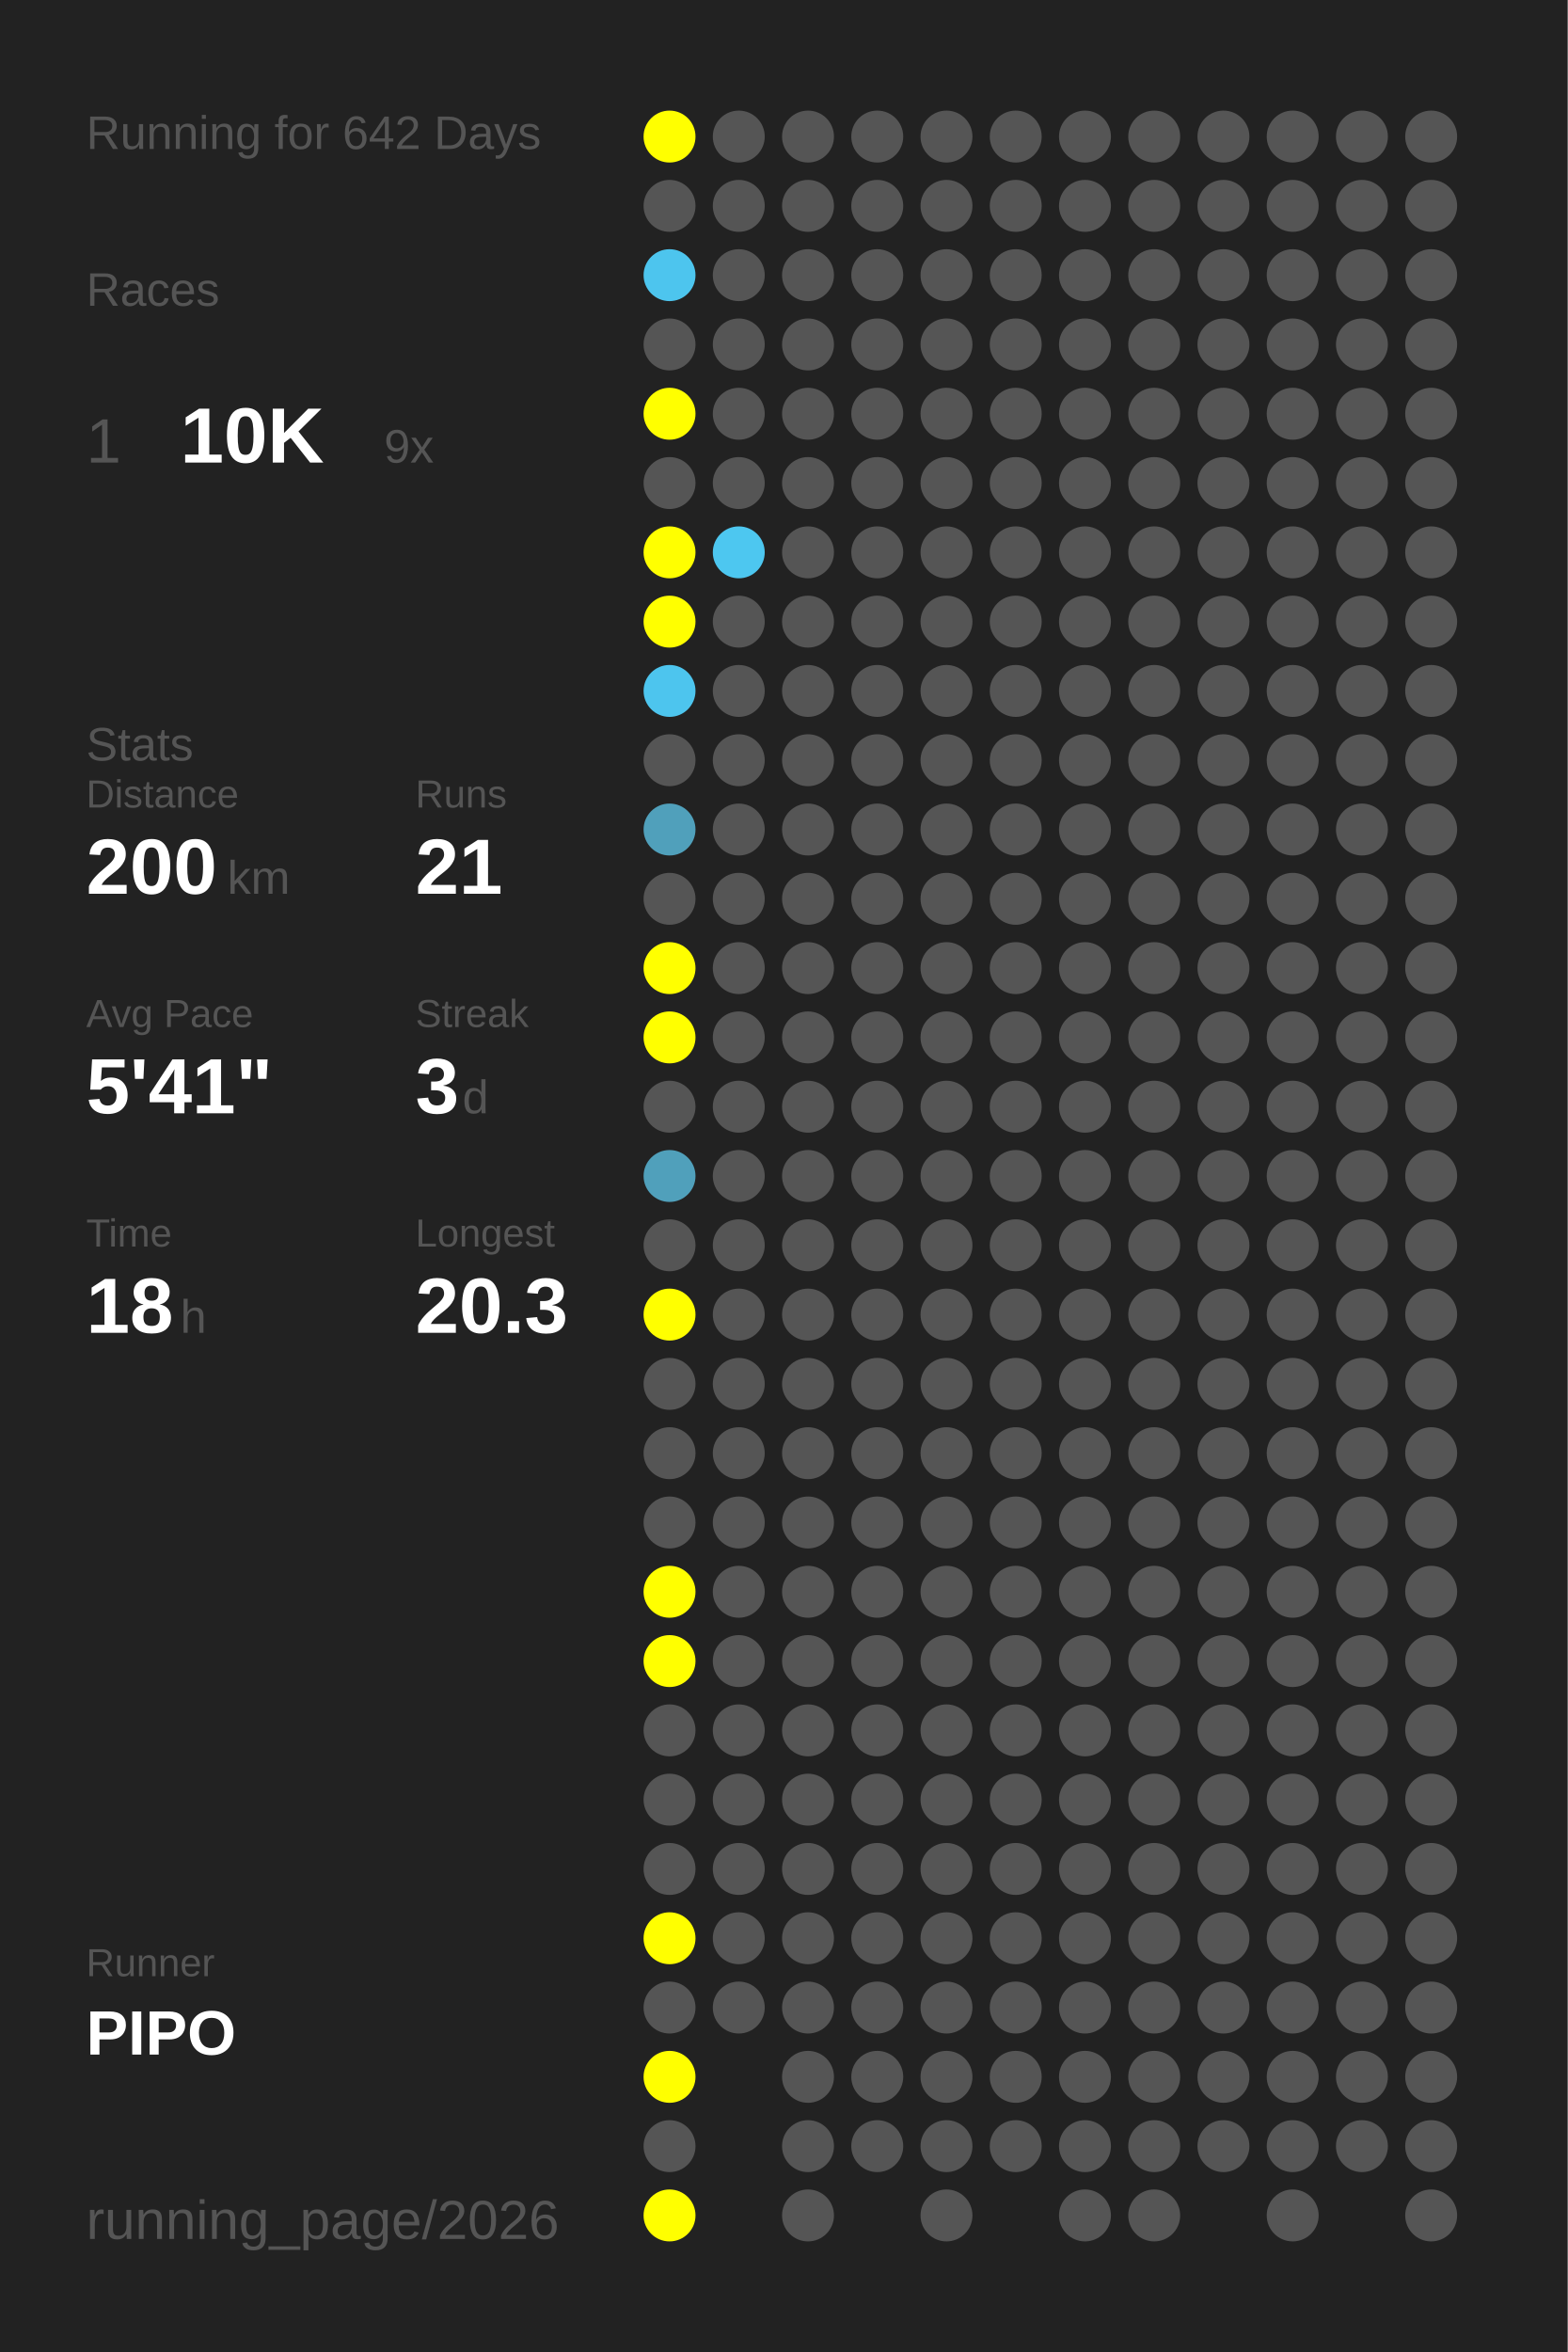
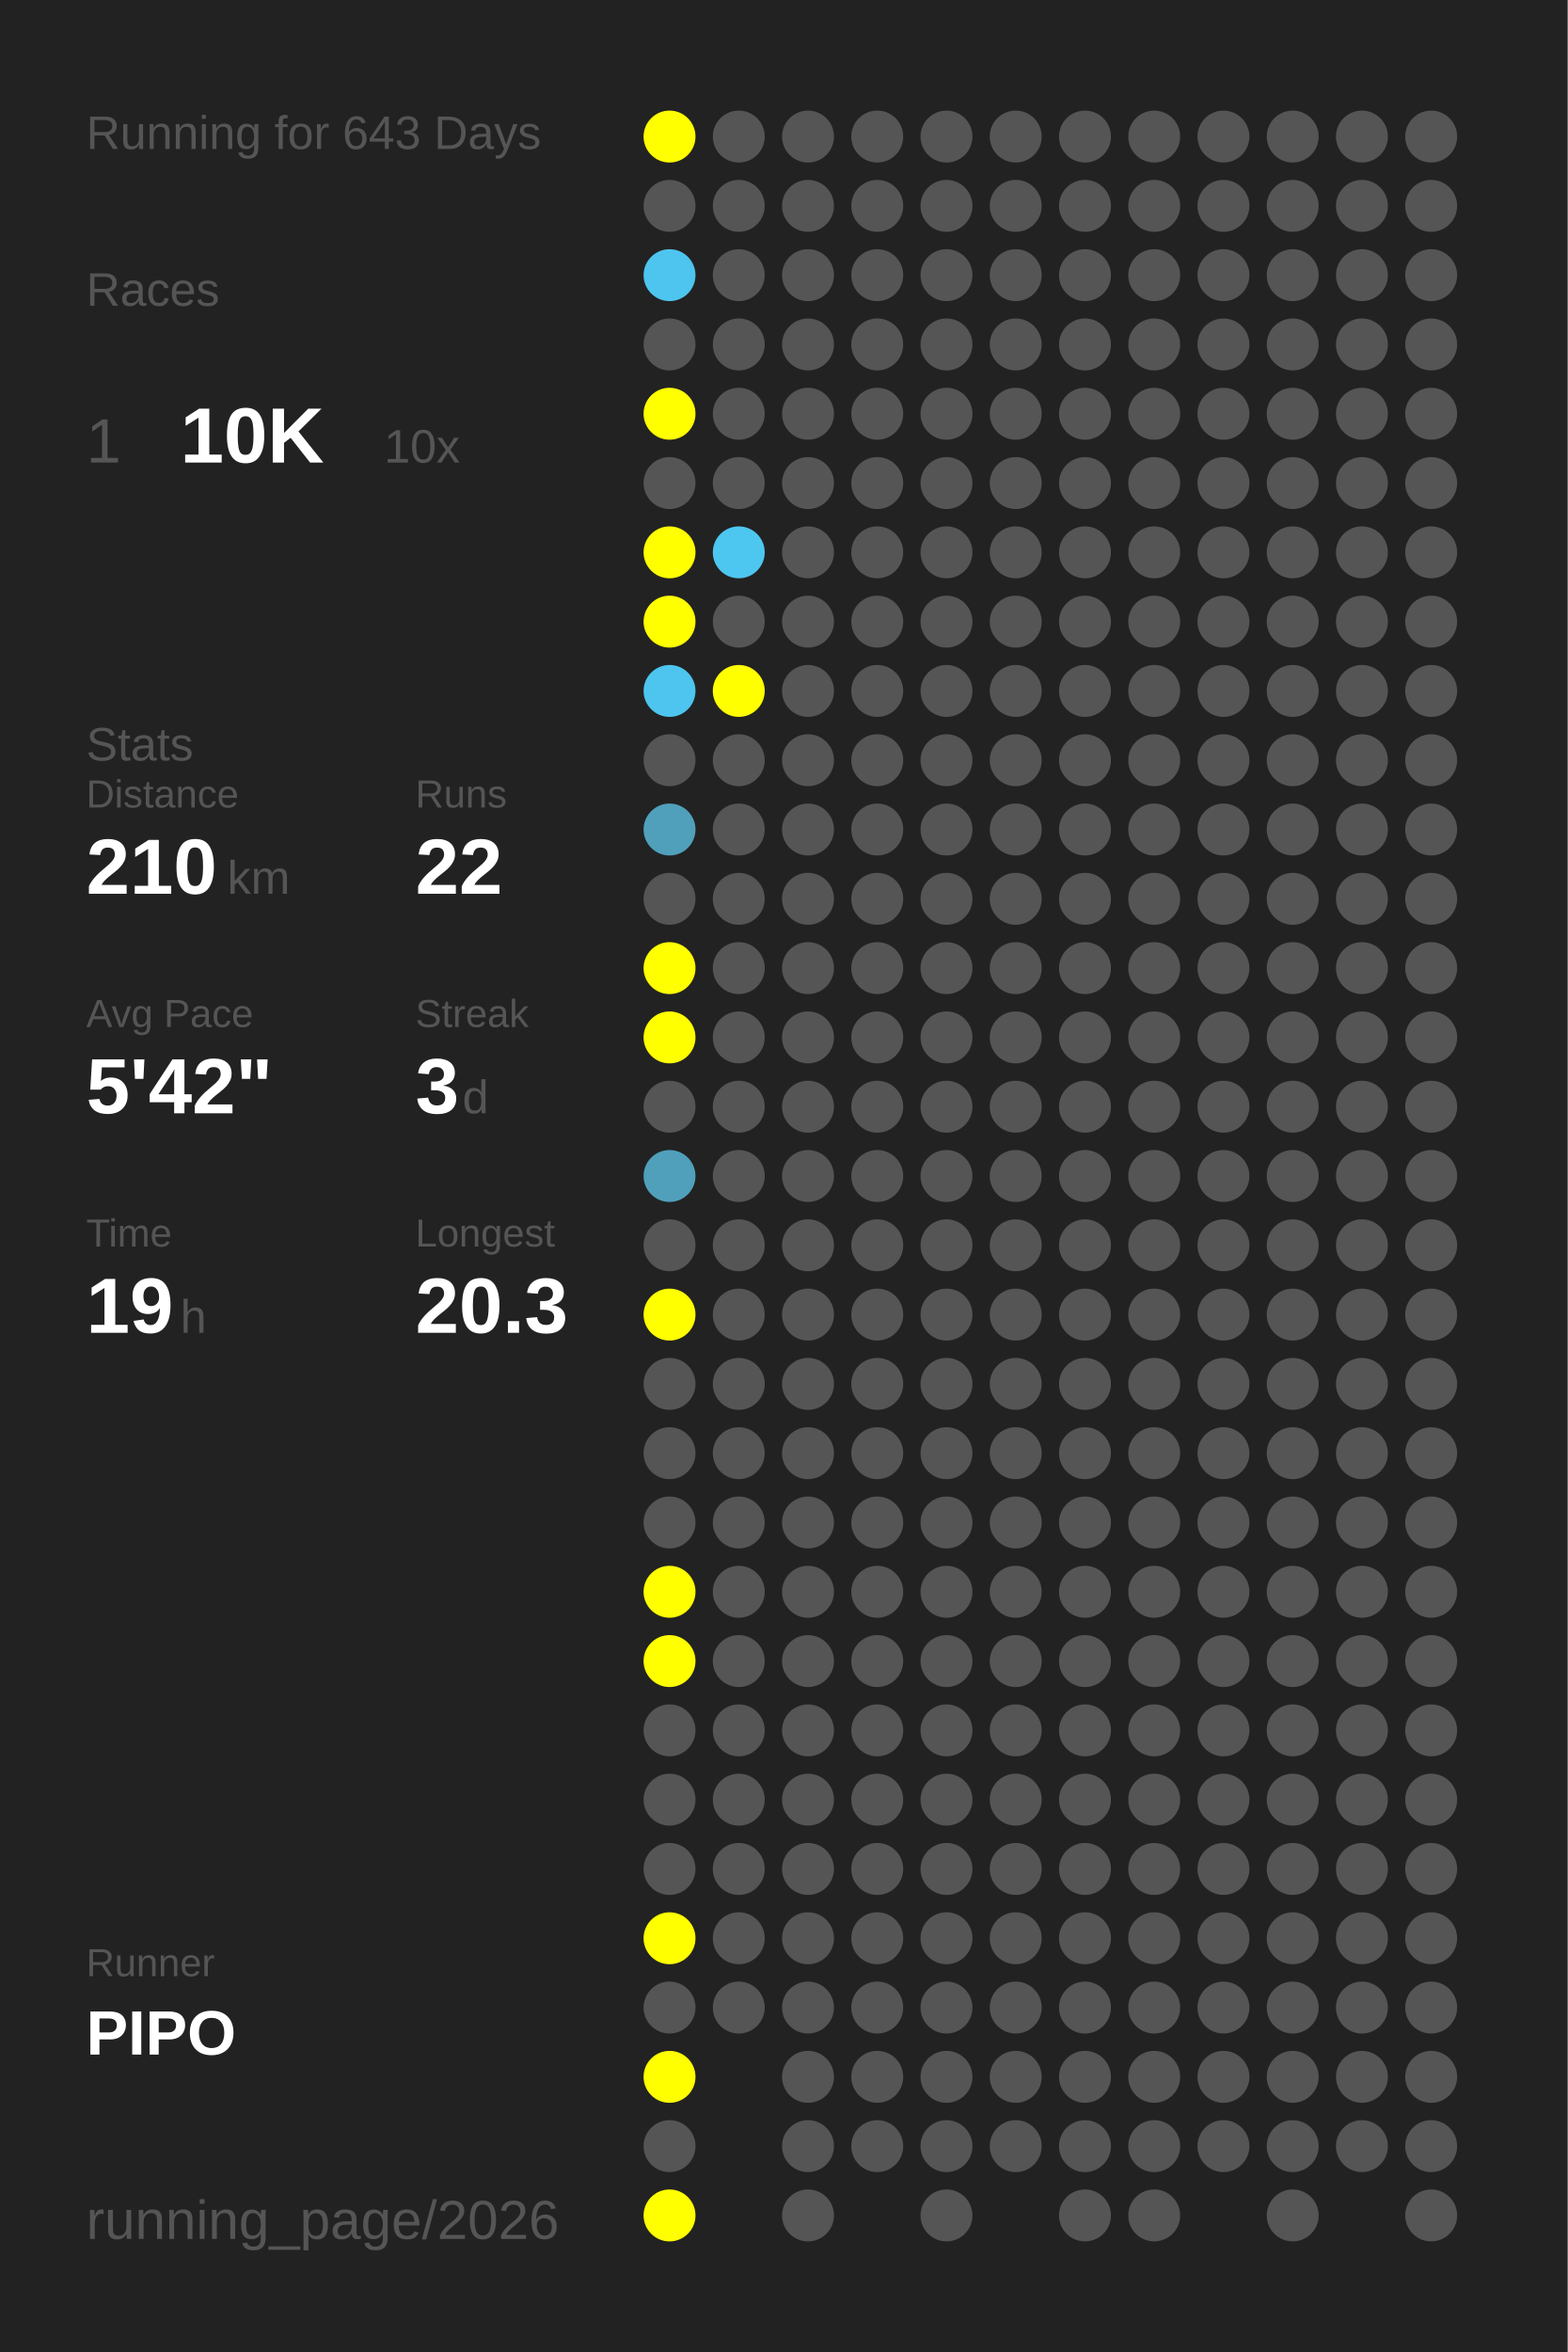
<svg xmlns="http://www.w3.org/2000/svg" baseProfile="full" height="300mm" version="1.1" viewBox="0,0,200,300" width="200mm">
  <defs />
  <rect fill="#222222" height="300" width="200" x="0" y="0" />
-   <text fill="#555555" style="font-size:6px; font-family:Arial;" x="11" y="19">Running for 642 Days</text>
+   <text fill="#555555" style="font-size:6px; font-family:Arial;" x="11" y="19">Running for 643 Days</text>
  <text fill="#555555" style="font-size:6px; font-family:Arial;" x="11" y="39">Races</text>
  <text fill="#555555" style="font-size:8px; font-family:Arial;" x="11" y="59">1</text>
  <text fill="#FFFFFF" style="font-size:10px; font-family:Arial; font-weight:bold;" x="23" y="59">10K</text>
-   <text fill="#555555" style="font-size:6px; font-family:Arial;" x="49" y="59">9x</text>
+   <text fill="#555555" style="font-size:6px; font-family:Arial;" x="49" y="59">10x</text>
  <text fill="#555555" style="font-size:6px; font-family:Arial;" x="11" y="97">Stats</text>
  <text fill="#555555" style="font-size:5px; font-family:Arial;" x="11" y="103">Distance</text>
-   <text fill="#FFFFFF" style="font-size:10px; font-family:Arial; font-weight:bold;" x="11" y="114">200</text>
+   <text fill="#FFFFFF" style="font-size:10px; font-family:Arial; font-weight:bold;" x="11" y="114">210</text>
  <text fill="#555555" style="font-size:6px; font-family:Arial;" x="29" y="114">km</text>
  <text fill="#555555" style="font-size:5px; font-family:Arial;" x="53" y="103">Runs</text>
-   <text fill="#FFFFFF" style="font-size:10px; font-family:Arial; font-weight:bold;" x="53" y="114">21</text>
+   <text fill="#FFFFFF" style="font-size:10px; font-family:Arial; font-weight:bold;" x="53" y="114">22</text>
  <text fill="#555555" style="font-size:5px; font-family:Arial;" x="11" y="131">Avg Pace</text>
-   <text fill="#FFFFFF" style="font-size:10px; font-family:Arial; font-weight:bold;" x="11" y="142">5'41"</text>
+   <text fill="#FFFFFF" style="font-size:10px; font-family:Arial; font-weight:bold;" x="11" y="142">5'42"</text>
  <text fill="#555555" style="font-size:5px; font-family:Arial;" x="53" y="131">Streak</text>
  <text fill="#FFFFFF" style="font-size:10px; font-family:Arial; font-weight:bold;" x="53" y="142">3</text>
  <text fill="#555555" style="font-size:6px; font-family:Arial;" x="59" y="142">d</text>
  <text fill="#555555" style="font-size:5px; font-family:Arial;" x="11" y="159">Time</text>
-   <text fill="#FFFFFF" style="font-size:10px; font-family:Arial; font-weight:bold;" x="11" y="170">18</text>
+   <text fill="#FFFFFF" style="font-size:10px; font-family:Arial; font-weight:bold;" x="11" y="170">19</text>
  <text fill="#555555" style="font-size:6px; font-family:Arial;" x="23" y="170">h</text>
  <text fill="#555555" style="font-size:5px; font-family:Arial;" x="53" y="159">Longest</text>
  <text fill="#FFFFFF" style="font-size:10px; font-family:Arial; font-weight:bold;" x="53" y="170">20.3</text>
  <text fill="#555555" style="font-size:5px; font-family:Arial;" x="11" y="252.065">Runner</text>
  <text fill="#FFFFFF" style="font-size:8px; font-family:Arial; font-weight:bold;" x="11" y="262.065">PIPO</text>
  <text fill="#555555" style="font-size:7px; font-family:Arial;" x="11" y="285.581">running_page/2026</text>
  <circle cx="85.417" cy="17.419" fill="#FFFF00" r="3.312" />
  <circle cx="85.417" cy="26.258" fill="#555555" r="3.312" />
  <circle cx="85.417" cy="35.097" fill="#4dc5ee" r="3.312" />
  <circle cx="85.417" cy="43.935" fill="#555555" r="3.312" />
  <circle cx="85.417" cy="52.774" fill="#FFFF00" r="3.312" />
  <circle cx="85.417" cy="61.613" fill="#555555" r="3.312" />
  <circle cx="85.417" cy="70.452" fill="#FFFF00" r="3.312" />
  <circle cx="85.417" cy="79.29" fill="#FFFF00" r="3.312" />
  <circle cx="85.417" cy="88.129" fill="#4dc5ee" r="3.312" />
  <circle cx="85.417" cy="96.968" fill="#555555" r="3.312" />
  <circle cx="85.417" cy="105.806" fill="#50a0bb" r="3.312" />
  <circle cx="85.417" cy="114.645" fill="#555555" r="3.312" />
  <circle cx="85.417" cy="123.484" fill="#FFFF00" r="3.312" />
  <circle cx="85.417" cy="132.323" fill="#FFFF00" r="3.312" />
  <circle cx="85.417" cy="141.161" fill="#555555" r="3.312" />
  <circle cx="85.417" cy="150" fill="#50a0bb" r="3.312" />
  <circle cx="85.417" cy="158.839" fill="#555555" r="3.312" />
  <circle cx="85.417" cy="167.677" fill="#FFFF00" r="3.312" />
  <circle cx="85.417" cy="176.516" fill="#555555" r="3.312" />
  <circle cx="85.417" cy="185.355" fill="#555555" r="3.312" />
  <circle cx="85.417" cy="194.194" fill="#555555" r="3.312" />
  <circle cx="85.417" cy="203.032" fill="#FFFF00" r="3.312" />
  <circle cx="85.417" cy="211.871" fill="#FFFF00" r="3.312" />
  <circle cx="85.417" cy="220.71" fill="#555555" r="3.312" />
  <circle cx="85.417" cy="229.548" fill="#555555" r="3.312" />
  <circle cx="85.417" cy="238.387" fill="#555555" r="3.312" />
  <circle cx="85.417" cy="247.226" fill="#FFFF00" r="3.312" />
  <circle cx="85.417" cy="256.065" fill="#555555" r="3.312" />
  <circle cx="85.417" cy="264.903" fill="#FFFF00" r="3.312" />
  <circle cx="85.417" cy="273.742" fill="#555555" r="3.312" />
  <circle cx="85.417" cy="282.581" fill="#FFFF00" r="3.312" />
  <circle cx="94.25" cy="17.419" fill="#555555" r="3.312" />
  <circle cx="94.25" cy="26.258" fill="#555555" r="3.312" />
  <circle cx="94.25" cy="35.097" fill="#555555" r="3.312" />
  <circle cx="94.25" cy="43.935" fill="#555555" r="3.312" />
  <circle cx="94.25" cy="52.774" fill="#555555" r="3.312" />
  <circle cx="94.25" cy="61.613" fill="#555555" r="3.312" />
  <circle cx="94.25" cy="70.452" fill="#4dc7f0" r="3.312" />
  <circle cx="94.25" cy="79.29" fill="#555555" r="3.312" />
-   <circle cx="94.25" cy="88.129" fill="#555555" r="3.312" />
+   <circle cx="94.25" cy="88.129" fill="#FFFF00" r="3.312" />
  <circle cx="94.25" cy="96.968" fill="#555555" r="3.312" />
  <circle cx="94.25" cy="105.806" fill="#555555" r="3.312" />
  <circle cx="94.25" cy="114.645" fill="#555555" r="3.312" />
  <circle cx="94.25" cy="123.484" fill="#555555" r="3.312" />
  <circle cx="94.25" cy="132.323" fill="#555555" r="3.312" />
  <circle cx="94.25" cy="141.161" fill="#555555" r="3.312" />
  <circle cx="94.25" cy="150" fill="#555555" r="3.312" />
  <circle cx="94.25" cy="158.839" fill="#555555" r="3.312" />
  <circle cx="94.25" cy="167.677" fill="#555555" r="3.312" />
  <circle cx="94.25" cy="176.516" fill="#555555" r="3.312" />
  <circle cx="94.25" cy="185.355" fill="#555555" r="3.312" />
  <circle cx="94.25" cy="194.194" fill="#555555" r="3.312" />
  <circle cx="94.25" cy="203.032" fill="#555555" r="3.312" />
  <circle cx="94.25" cy="211.871" fill="#555555" r="3.312" />
  <circle cx="94.25" cy="220.71" fill="#555555" r="3.312" />
  <circle cx="94.25" cy="229.548" fill="#555555" r="3.312" />
  <circle cx="94.25" cy="238.387" fill="#555555" r="3.312" />
  <circle cx="94.25" cy="247.226" fill="#555555" r="3.312" />
  <circle cx="94.25" cy="256.065" fill="#555555" r="3.312" />
  <circle cx="103.083" cy="17.419" fill="#555555" r="3.312" />
  <circle cx="103.083" cy="26.258" fill="#555555" r="3.312" />
  <circle cx="103.083" cy="35.097" fill="#555555" r="3.312" />
  <circle cx="103.083" cy="43.935" fill="#555555" r="3.312" />
  <circle cx="103.083" cy="52.774" fill="#555555" r="3.312" />
  <circle cx="103.083" cy="61.613" fill="#555555" r="3.312" />
  <circle cx="103.083" cy="70.452" fill="#555555" r="3.312" />
  <circle cx="103.083" cy="79.29" fill="#555555" r="3.312" />
  <circle cx="103.083" cy="88.129" fill="#555555" r="3.312" />
  <circle cx="103.083" cy="96.968" fill="#555555" r="3.312" />
  <circle cx="103.083" cy="105.806" fill="#555555" r="3.312" />
  <circle cx="103.083" cy="114.645" fill="#555555" r="3.312" />
  <circle cx="103.083" cy="123.484" fill="#555555" r="3.312" />
  <circle cx="103.083" cy="132.323" fill="#555555" r="3.312" />
  <circle cx="103.083" cy="141.161" fill="#555555" r="3.312" />
  <circle cx="103.083" cy="150" fill="#555555" r="3.312" />
  <circle cx="103.083" cy="158.839" fill="#555555" r="3.312" />
  <circle cx="103.083" cy="167.677" fill="#555555" r="3.312" />
  <circle cx="103.083" cy="176.516" fill="#555555" r="3.312" />
  <circle cx="103.083" cy="185.355" fill="#555555" r="3.312" />
  <circle cx="103.083" cy="194.194" fill="#555555" r="3.312" />
  <circle cx="103.083" cy="203.032" fill="#555555" r="3.312" />
  <circle cx="103.083" cy="211.871" fill="#555555" r="3.312" />
  <circle cx="103.083" cy="220.71" fill="#555555" r="3.312" />
  <circle cx="103.083" cy="229.548" fill="#555555" r="3.312" />
  <circle cx="103.083" cy="238.387" fill="#555555" r="3.312" />
  <circle cx="103.083" cy="247.226" fill="#555555" r="3.312" />
  <circle cx="103.083" cy="256.065" fill="#555555" r="3.312" />
  <circle cx="103.083" cy="264.903" fill="#555555" r="3.312" />
  <circle cx="103.083" cy="273.742" fill="#555555" r="3.312" />
  <circle cx="103.083" cy="282.581" fill="#555555" r="3.312" />
  <circle cx="111.917" cy="17.419" fill="#555555" r="3.312" />
  <circle cx="111.917" cy="26.258" fill="#555555" r="3.312" />
  <circle cx="111.917" cy="35.097" fill="#555555" r="3.312" />
  <circle cx="111.917" cy="43.935" fill="#555555" r="3.312" />
  <circle cx="111.917" cy="52.774" fill="#555555" r="3.312" />
  <circle cx="111.917" cy="61.613" fill="#555555" r="3.312" />
  <circle cx="111.917" cy="70.452" fill="#555555" r="3.312" />
  <circle cx="111.917" cy="79.29" fill="#555555" r="3.312" />
  <circle cx="111.917" cy="88.129" fill="#555555" r="3.312" />
  <circle cx="111.917" cy="96.968" fill="#555555" r="3.312" />
  <circle cx="111.917" cy="105.806" fill="#555555" r="3.312" />
  <circle cx="111.917" cy="114.645" fill="#555555" r="3.312" />
  <circle cx="111.917" cy="123.484" fill="#555555" r="3.312" />
  <circle cx="111.917" cy="132.323" fill="#555555" r="3.312" />
  <circle cx="111.917" cy="141.161" fill="#555555" r="3.312" />
  <circle cx="111.917" cy="150" fill="#555555" r="3.312" />
  <circle cx="111.917" cy="158.839" fill="#555555" r="3.312" />
  <circle cx="111.917" cy="167.677" fill="#555555" r="3.312" />
  <circle cx="111.917" cy="176.516" fill="#555555" r="3.312" />
  <circle cx="111.917" cy="185.355" fill="#555555" r="3.312" />
  <circle cx="111.917" cy="194.194" fill="#555555" r="3.312" />
  <circle cx="111.917" cy="203.032" fill="#555555" r="3.312" />
  <circle cx="111.917" cy="211.871" fill="#555555" r="3.312" />
  <circle cx="111.917" cy="220.71" fill="#555555" r="3.312" />
  <circle cx="111.917" cy="229.548" fill="#555555" r="3.312" />
  <circle cx="111.917" cy="238.387" fill="#555555" r="3.312" />
  <circle cx="111.917" cy="247.226" fill="#555555" r="3.312" />
  <circle cx="111.917" cy="256.065" fill="#555555" r="3.312" />
  <circle cx="111.917" cy="264.903" fill="#555555" r="3.312" />
  <circle cx="111.917" cy="273.742" fill="#555555" r="3.312" />
  <circle cx="120.75" cy="17.419" fill="#555555" r="3.312" />
  <circle cx="120.75" cy="26.258" fill="#555555" r="3.312" />
  <circle cx="120.75" cy="35.097" fill="#555555" r="3.312" />
  <circle cx="120.75" cy="43.935" fill="#555555" r="3.312" />
  <circle cx="120.75" cy="52.774" fill="#555555" r="3.312" />
  <circle cx="120.75" cy="61.613" fill="#555555" r="3.312" />
  <circle cx="120.75" cy="70.452" fill="#555555" r="3.312" />
  <circle cx="120.75" cy="79.29" fill="#555555" r="3.312" />
  <circle cx="120.75" cy="88.129" fill="#555555" r="3.312" />
  <circle cx="120.75" cy="96.968" fill="#555555" r="3.312" />
  <circle cx="120.75" cy="105.806" fill="#555555" r="3.312" />
  <circle cx="120.75" cy="114.645" fill="#555555" r="3.312" />
  <circle cx="120.75" cy="123.484" fill="#555555" r="3.312" />
  <circle cx="120.75" cy="132.323" fill="#555555" r="3.312" />
  <circle cx="120.75" cy="141.161" fill="#555555" r="3.312" />
  <circle cx="120.75" cy="150" fill="#555555" r="3.312" />
  <circle cx="120.75" cy="158.839" fill="#555555" r="3.312" />
  <circle cx="120.75" cy="167.677" fill="#555555" r="3.312" />
  <circle cx="120.75" cy="176.516" fill="#555555" r="3.312" />
  <circle cx="120.75" cy="185.355" fill="#555555" r="3.312" />
  <circle cx="120.75" cy="194.194" fill="#555555" r="3.312" />
  <circle cx="120.75" cy="203.032" fill="#555555" r="3.312" />
  <circle cx="120.75" cy="211.871" fill="#555555" r="3.312" />
  <circle cx="120.75" cy="220.71" fill="#555555" r="3.312" />
  <circle cx="120.75" cy="229.548" fill="#555555" r="3.312" />
  <circle cx="120.75" cy="238.387" fill="#555555" r="3.312" />
  <circle cx="120.75" cy="247.226" fill="#555555" r="3.312" />
  <circle cx="120.75" cy="256.065" fill="#555555" r="3.312" />
  <circle cx="120.75" cy="264.903" fill="#555555" r="3.312" />
  <circle cx="120.75" cy="273.742" fill="#555555" r="3.312" />
  <circle cx="120.75" cy="282.581" fill="#555555" r="3.312" />
  <circle cx="129.583" cy="17.419" fill="#555555" r="3.312" />
  <circle cx="129.583" cy="26.258" fill="#555555" r="3.312" />
  <circle cx="129.583" cy="35.097" fill="#555555" r="3.312" />
  <circle cx="129.583" cy="43.935" fill="#555555" r="3.312" />
  <circle cx="129.583" cy="52.774" fill="#555555" r="3.312" />
  <circle cx="129.583" cy="61.613" fill="#555555" r="3.312" />
  <circle cx="129.583" cy="70.452" fill="#555555" r="3.312" />
  <circle cx="129.583" cy="79.29" fill="#555555" r="3.312" />
  <circle cx="129.583" cy="88.129" fill="#555555" r="3.312" />
  <circle cx="129.583" cy="96.968" fill="#555555" r="3.312" />
  <circle cx="129.583" cy="105.806" fill="#555555" r="3.312" />
  <circle cx="129.583" cy="114.645" fill="#555555" r="3.312" />
  <circle cx="129.583" cy="123.484" fill="#555555" r="3.312" />
  <circle cx="129.583" cy="132.323" fill="#555555" r="3.312" />
  <circle cx="129.583" cy="141.161" fill="#555555" r="3.312" />
  <circle cx="129.583" cy="150" fill="#555555" r="3.312" />
  <circle cx="129.583" cy="158.839" fill="#555555" r="3.312" />
  <circle cx="129.583" cy="167.677" fill="#555555" r="3.312" />
  <circle cx="129.583" cy="176.516" fill="#555555" r="3.312" />
  <circle cx="129.583" cy="185.355" fill="#555555" r="3.312" />
  <circle cx="129.583" cy="194.194" fill="#555555" r="3.312" />
  <circle cx="129.583" cy="203.032" fill="#555555" r="3.312" />
  <circle cx="129.583" cy="211.871" fill="#555555" r="3.312" />
  <circle cx="129.583" cy="220.71" fill="#555555" r="3.312" />
  <circle cx="129.583" cy="229.548" fill="#555555" r="3.312" />
  <circle cx="129.583" cy="238.387" fill="#555555" r="3.312" />
  <circle cx="129.583" cy="247.226" fill="#555555" r="3.312" />
  <circle cx="129.583" cy="256.065" fill="#555555" r="3.312" />
  <circle cx="129.583" cy="264.903" fill="#555555" r="3.312" />
  <circle cx="129.583" cy="273.742" fill="#555555" r="3.312" />
  <circle cx="138.417" cy="17.419" fill="#555555" r="3.312" />
  <circle cx="138.417" cy="26.258" fill="#555555" r="3.312" />
  <circle cx="138.417" cy="35.097" fill="#555555" r="3.312" />
  <circle cx="138.417" cy="43.935" fill="#555555" r="3.312" />
  <circle cx="138.417" cy="52.774" fill="#555555" r="3.312" />
  <circle cx="138.417" cy="61.613" fill="#555555" r="3.312" />
  <circle cx="138.417" cy="70.452" fill="#555555" r="3.312" />
  <circle cx="138.417" cy="79.29" fill="#555555" r="3.312" />
  <circle cx="138.417" cy="88.129" fill="#555555" r="3.312" />
  <circle cx="138.417" cy="96.968" fill="#555555" r="3.312" />
  <circle cx="138.417" cy="105.806" fill="#555555" r="3.312" />
  <circle cx="138.417" cy="114.645" fill="#555555" r="3.312" />
  <circle cx="138.417" cy="123.484" fill="#555555" r="3.312" />
  <circle cx="138.417" cy="132.323" fill="#555555" r="3.312" />
  <circle cx="138.417" cy="141.161" fill="#555555" r="3.312" />
  <circle cx="138.417" cy="150" fill="#555555" r="3.312" />
  <circle cx="138.417" cy="158.839" fill="#555555" r="3.312" />
  <circle cx="138.417" cy="167.677" fill="#555555" r="3.312" />
  <circle cx="138.417" cy="176.516" fill="#555555" r="3.312" />
  <circle cx="138.417" cy="185.355" fill="#555555" r="3.312" />
  <circle cx="138.417" cy="194.194" fill="#555555" r="3.312" />
  <circle cx="138.417" cy="203.032" fill="#555555" r="3.312" />
  <circle cx="138.417" cy="211.871" fill="#555555" r="3.312" />
  <circle cx="138.417" cy="220.71" fill="#555555" r="3.312" />
  <circle cx="138.417" cy="229.548" fill="#555555" r="3.312" />
  <circle cx="138.417" cy="238.387" fill="#555555" r="3.312" />
  <circle cx="138.417" cy="247.226" fill="#555555" r="3.312" />
  <circle cx="138.417" cy="256.065" fill="#555555" r="3.312" />
  <circle cx="138.417" cy="264.903" fill="#555555" r="3.312" />
  <circle cx="138.417" cy="273.742" fill="#555555" r="3.312" />
  <circle cx="138.417" cy="282.581" fill="#555555" r="3.312" />
  <circle cx="147.25" cy="17.419" fill="#555555" r="3.312" />
  <circle cx="147.25" cy="26.258" fill="#555555" r="3.312" />
  <circle cx="147.25" cy="35.097" fill="#555555" r="3.312" />
  <circle cx="147.25" cy="43.935" fill="#555555" r="3.312" />
  <circle cx="147.25" cy="52.774" fill="#555555" r="3.312" />
  <circle cx="147.25" cy="61.613" fill="#555555" r="3.312" />
  <circle cx="147.25" cy="70.452" fill="#555555" r="3.312" />
  <circle cx="147.25" cy="79.29" fill="#555555" r="3.312" />
  <circle cx="147.25" cy="88.129" fill="#555555" r="3.312" />
  <circle cx="147.25" cy="96.968" fill="#555555" r="3.312" />
  <circle cx="147.25" cy="105.806" fill="#555555" r="3.312" />
  <circle cx="147.25" cy="114.645" fill="#555555" r="3.312" />
  <circle cx="147.25" cy="123.484" fill="#555555" r="3.312" />
  <circle cx="147.25" cy="132.323" fill="#555555" r="3.312" />
  <circle cx="147.25" cy="141.161" fill="#555555" r="3.312" />
  <circle cx="147.25" cy="150" fill="#555555" r="3.312" />
  <circle cx="147.25" cy="158.839" fill="#555555" r="3.312" />
  <circle cx="147.25" cy="167.677" fill="#555555" r="3.312" />
  <circle cx="147.25" cy="176.516" fill="#555555" r="3.312" />
  <circle cx="147.25" cy="185.355" fill="#555555" r="3.312" />
  <circle cx="147.25" cy="194.194" fill="#555555" r="3.312" />
  <circle cx="147.25" cy="203.032" fill="#555555" r="3.312" />
  <circle cx="147.25" cy="211.871" fill="#555555" r="3.312" />
  <circle cx="147.25" cy="220.71" fill="#555555" r="3.312" />
  <circle cx="147.25" cy="229.548" fill="#555555" r="3.312" />
  <circle cx="147.25" cy="238.387" fill="#555555" r="3.312" />
  <circle cx="147.25" cy="247.226" fill="#555555" r="3.312" />
  <circle cx="147.25" cy="256.065" fill="#555555" r="3.312" />
  <circle cx="147.25" cy="264.903" fill="#555555" r="3.312" />
  <circle cx="147.25" cy="273.742" fill="#555555" r="3.312" />
  <circle cx="147.25" cy="282.581" fill="#555555" r="3.312" />
  <circle cx="156.083" cy="17.419" fill="#555555" r="3.312" />
  <circle cx="156.083" cy="26.258" fill="#555555" r="3.312" />
  <circle cx="156.083" cy="35.097" fill="#555555" r="3.312" />
  <circle cx="156.083" cy="43.935" fill="#555555" r="3.312" />
  <circle cx="156.083" cy="52.774" fill="#555555" r="3.312" />
  <circle cx="156.083" cy="61.613" fill="#555555" r="3.312" />
  <circle cx="156.083" cy="70.452" fill="#555555" r="3.312" />
  <circle cx="156.083" cy="79.29" fill="#555555" r="3.312" />
  <circle cx="156.083" cy="88.129" fill="#555555" r="3.312" />
  <circle cx="156.083" cy="96.968" fill="#555555" r="3.312" />
  <circle cx="156.083" cy="105.806" fill="#555555" r="3.312" />
  <circle cx="156.083" cy="114.645" fill="#555555" r="3.312" />
  <circle cx="156.083" cy="123.484" fill="#555555" r="3.312" />
  <circle cx="156.083" cy="132.323" fill="#555555" r="3.312" />
  <circle cx="156.083" cy="141.161" fill="#555555" r="3.312" />
  <circle cx="156.083" cy="150" fill="#555555" r="3.312" />
  <circle cx="156.083" cy="158.839" fill="#555555" r="3.312" />
  <circle cx="156.083" cy="167.677" fill="#555555" r="3.312" />
  <circle cx="156.083" cy="176.516" fill="#555555" r="3.312" />
  <circle cx="156.083" cy="185.355" fill="#555555" r="3.312" />
  <circle cx="156.083" cy="194.194" fill="#555555" r="3.312" />
  <circle cx="156.083" cy="203.032" fill="#555555" r="3.312" />
  <circle cx="156.083" cy="211.871" fill="#555555" r="3.312" />
  <circle cx="156.083" cy="220.71" fill="#555555" r="3.312" />
  <circle cx="156.083" cy="229.548" fill="#555555" r="3.312" />
  <circle cx="156.083" cy="238.387" fill="#555555" r="3.312" />
  <circle cx="156.083" cy="247.226" fill="#555555" r="3.312" />
  <circle cx="156.083" cy="256.065" fill="#555555" r="3.312" />
  <circle cx="156.083" cy="264.903" fill="#555555" r="3.312" />
  <circle cx="156.083" cy="273.742" fill="#555555" r="3.312" />
  <circle cx="164.917" cy="17.419" fill="#555555" r="3.312" />
  <circle cx="164.917" cy="26.258" fill="#555555" r="3.312" />
  <circle cx="164.917" cy="35.097" fill="#555555" r="3.312" />
  <circle cx="164.917" cy="43.935" fill="#555555" r="3.312" />
  <circle cx="164.917" cy="52.774" fill="#555555" r="3.312" />
  <circle cx="164.917" cy="61.613" fill="#555555" r="3.312" />
  <circle cx="164.917" cy="70.452" fill="#555555" r="3.312" />
  <circle cx="164.917" cy="79.29" fill="#555555" r="3.312" />
  <circle cx="164.917" cy="88.129" fill="#555555" r="3.312" />
  <circle cx="164.917" cy="96.968" fill="#555555" r="3.312" />
  <circle cx="164.917" cy="105.806" fill="#555555" r="3.312" />
  <circle cx="164.917" cy="114.645" fill="#555555" r="3.312" />
  <circle cx="164.917" cy="123.484" fill="#555555" r="3.312" />
  <circle cx="164.917" cy="132.323" fill="#555555" r="3.312" />
  <circle cx="164.917" cy="141.161" fill="#555555" r="3.312" />
  <circle cx="164.917" cy="150" fill="#555555" r="3.312" />
  <circle cx="164.917" cy="158.839" fill="#555555" r="3.312" />
  <circle cx="164.917" cy="167.677" fill="#555555" r="3.312" />
  <circle cx="164.917" cy="176.516" fill="#555555" r="3.312" />
  <circle cx="164.917" cy="185.355" fill="#555555" r="3.312" />
  <circle cx="164.917" cy="194.194" fill="#555555" r="3.312" />
  <circle cx="164.917" cy="203.032" fill="#555555" r="3.312" />
  <circle cx="164.917" cy="211.871" fill="#555555" r="3.312" />
  <circle cx="164.917" cy="220.71" fill="#555555" r="3.312" />
  <circle cx="164.917" cy="229.548" fill="#555555" r="3.312" />
  <circle cx="164.917" cy="238.387" fill="#555555" r="3.312" />
  <circle cx="164.917" cy="247.226" fill="#555555" r="3.312" />
  <circle cx="164.917" cy="256.065" fill="#555555" r="3.312" />
  <circle cx="164.917" cy="264.903" fill="#555555" r="3.312" />
  <circle cx="164.917" cy="273.742" fill="#555555" r="3.312" />
  <circle cx="164.917" cy="282.581" fill="#555555" r="3.312" />
  <circle cx="173.75" cy="17.419" fill="#555555" r="3.312" />
  <circle cx="173.75" cy="26.258" fill="#555555" r="3.312" />
  <circle cx="173.75" cy="35.097" fill="#555555" r="3.312" />
  <circle cx="173.75" cy="43.935" fill="#555555" r="3.312" />
  <circle cx="173.75" cy="52.774" fill="#555555" r="3.312" />
  <circle cx="173.75" cy="61.613" fill="#555555" r="3.312" />
  <circle cx="173.75" cy="70.452" fill="#555555" r="3.312" />
  <circle cx="173.75" cy="79.29" fill="#555555" r="3.312" />
  <circle cx="173.75" cy="88.129" fill="#555555" r="3.312" />
  <circle cx="173.75" cy="96.968" fill="#555555" r="3.312" />
  <circle cx="173.75" cy="105.806" fill="#555555" r="3.312" />
  <circle cx="173.75" cy="114.645" fill="#555555" r="3.312" />
  <circle cx="173.75" cy="123.484" fill="#555555" r="3.312" />
  <circle cx="173.75" cy="132.323" fill="#555555" r="3.312" />
  <circle cx="173.75" cy="141.161" fill="#555555" r="3.312" />
  <circle cx="173.75" cy="150" fill="#555555" r="3.312" />
  <circle cx="173.75" cy="158.839" fill="#555555" r="3.312" />
  <circle cx="173.75" cy="167.677" fill="#555555" r="3.312" />
  <circle cx="173.75" cy="176.516" fill="#555555" r="3.312" />
  <circle cx="173.75" cy="185.355" fill="#555555" r="3.312" />
  <circle cx="173.75" cy="194.194" fill="#555555" r="3.312" />
  <circle cx="173.75" cy="203.032" fill="#555555" r="3.312" />
  <circle cx="173.75" cy="211.871" fill="#555555" r="3.312" />
  <circle cx="173.75" cy="220.71" fill="#555555" r="3.312" />
  <circle cx="173.75" cy="229.548" fill="#555555" r="3.312" />
  <circle cx="173.75" cy="238.387" fill="#555555" r="3.312" />
  <circle cx="173.75" cy="247.226" fill="#555555" r="3.312" />
  <circle cx="173.75" cy="256.065" fill="#555555" r="3.312" />
  <circle cx="173.75" cy="264.903" fill="#555555" r="3.312" />
  <circle cx="173.75" cy="273.742" fill="#555555" r="3.312" />
  <circle cx="182.583" cy="17.419" fill="#555555" r="3.312" />
  <circle cx="182.583" cy="26.258" fill="#555555" r="3.312" />
  <circle cx="182.583" cy="35.097" fill="#555555" r="3.312" />
  <circle cx="182.583" cy="43.935" fill="#555555" r="3.312" />
  <circle cx="182.583" cy="52.774" fill="#555555" r="3.312" />
  <circle cx="182.583" cy="61.613" fill="#555555" r="3.312" />
  <circle cx="182.583" cy="70.452" fill="#555555" r="3.312" />
  <circle cx="182.583" cy="79.29" fill="#555555" r="3.312" />
  <circle cx="182.583" cy="88.129" fill="#555555" r="3.312" />
  <circle cx="182.583" cy="96.968" fill="#555555" r="3.312" />
  <circle cx="182.583" cy="105.806" fill="#555555" r="3.312" />
  <circle cx="182.583" cy="114.645" fill="#555555" r="3.312" />
  <circle cx="182.583" cy="123.484" fill="#555555" r="3.312" />
  <circle cx="182.583" cy="132.323" fill="#555555" r="3.312" />
  <circle cx="182.583" cy="141.161" fill="#555555" r="3.312" />
  <circle cx="182.583" cy="150" fill="#555555" r="3.312" />
  <circle cx="182.583" cy="158.839" fill="#555555" r="3.312" />
  <circle cx="182.583" cy="167.677" fill="#555555" r="3.312" />
  <circle cx="182.583" cy="176.516" fill="#555555" r="3.312" />
  <circle cx="182.583" cy="185.355" fill="#555555" r="3.312" />
  <circle cx="182.583" cy="194.194" fill="#555555" r="3.312" />
  <circle cx="182.583" cy="203.032" fill="#555555" r="3.312" />
  <circle cx="182.583" cy="211.871" fill="#555555" r="3.312" />
  <circle cx="182.583" cy="220.71" fill="#555555" r="3.312" />
  <circle cx="182.583" cy="229.548" fill="#555555" r="3.312" />
  <circle cx="182.583" cy="238.387" fill="#555555" r="3.312" />
  <circle cx="182.583" cy="247.226" fill="#555555" r="3.312" />
  <circle cx="182.583" cy="256.065" fill="#555555" r="3.312" />
  <circle cx="182.583" cy="264.903" fill="#555555" r="3.312" />
  <circle cx="182.583" cy="273.742" fill="#555555" r="3.312" />
  <circle cx="182.583" cy="282.581" fill="#555555" r="3.312" />
</svg>
